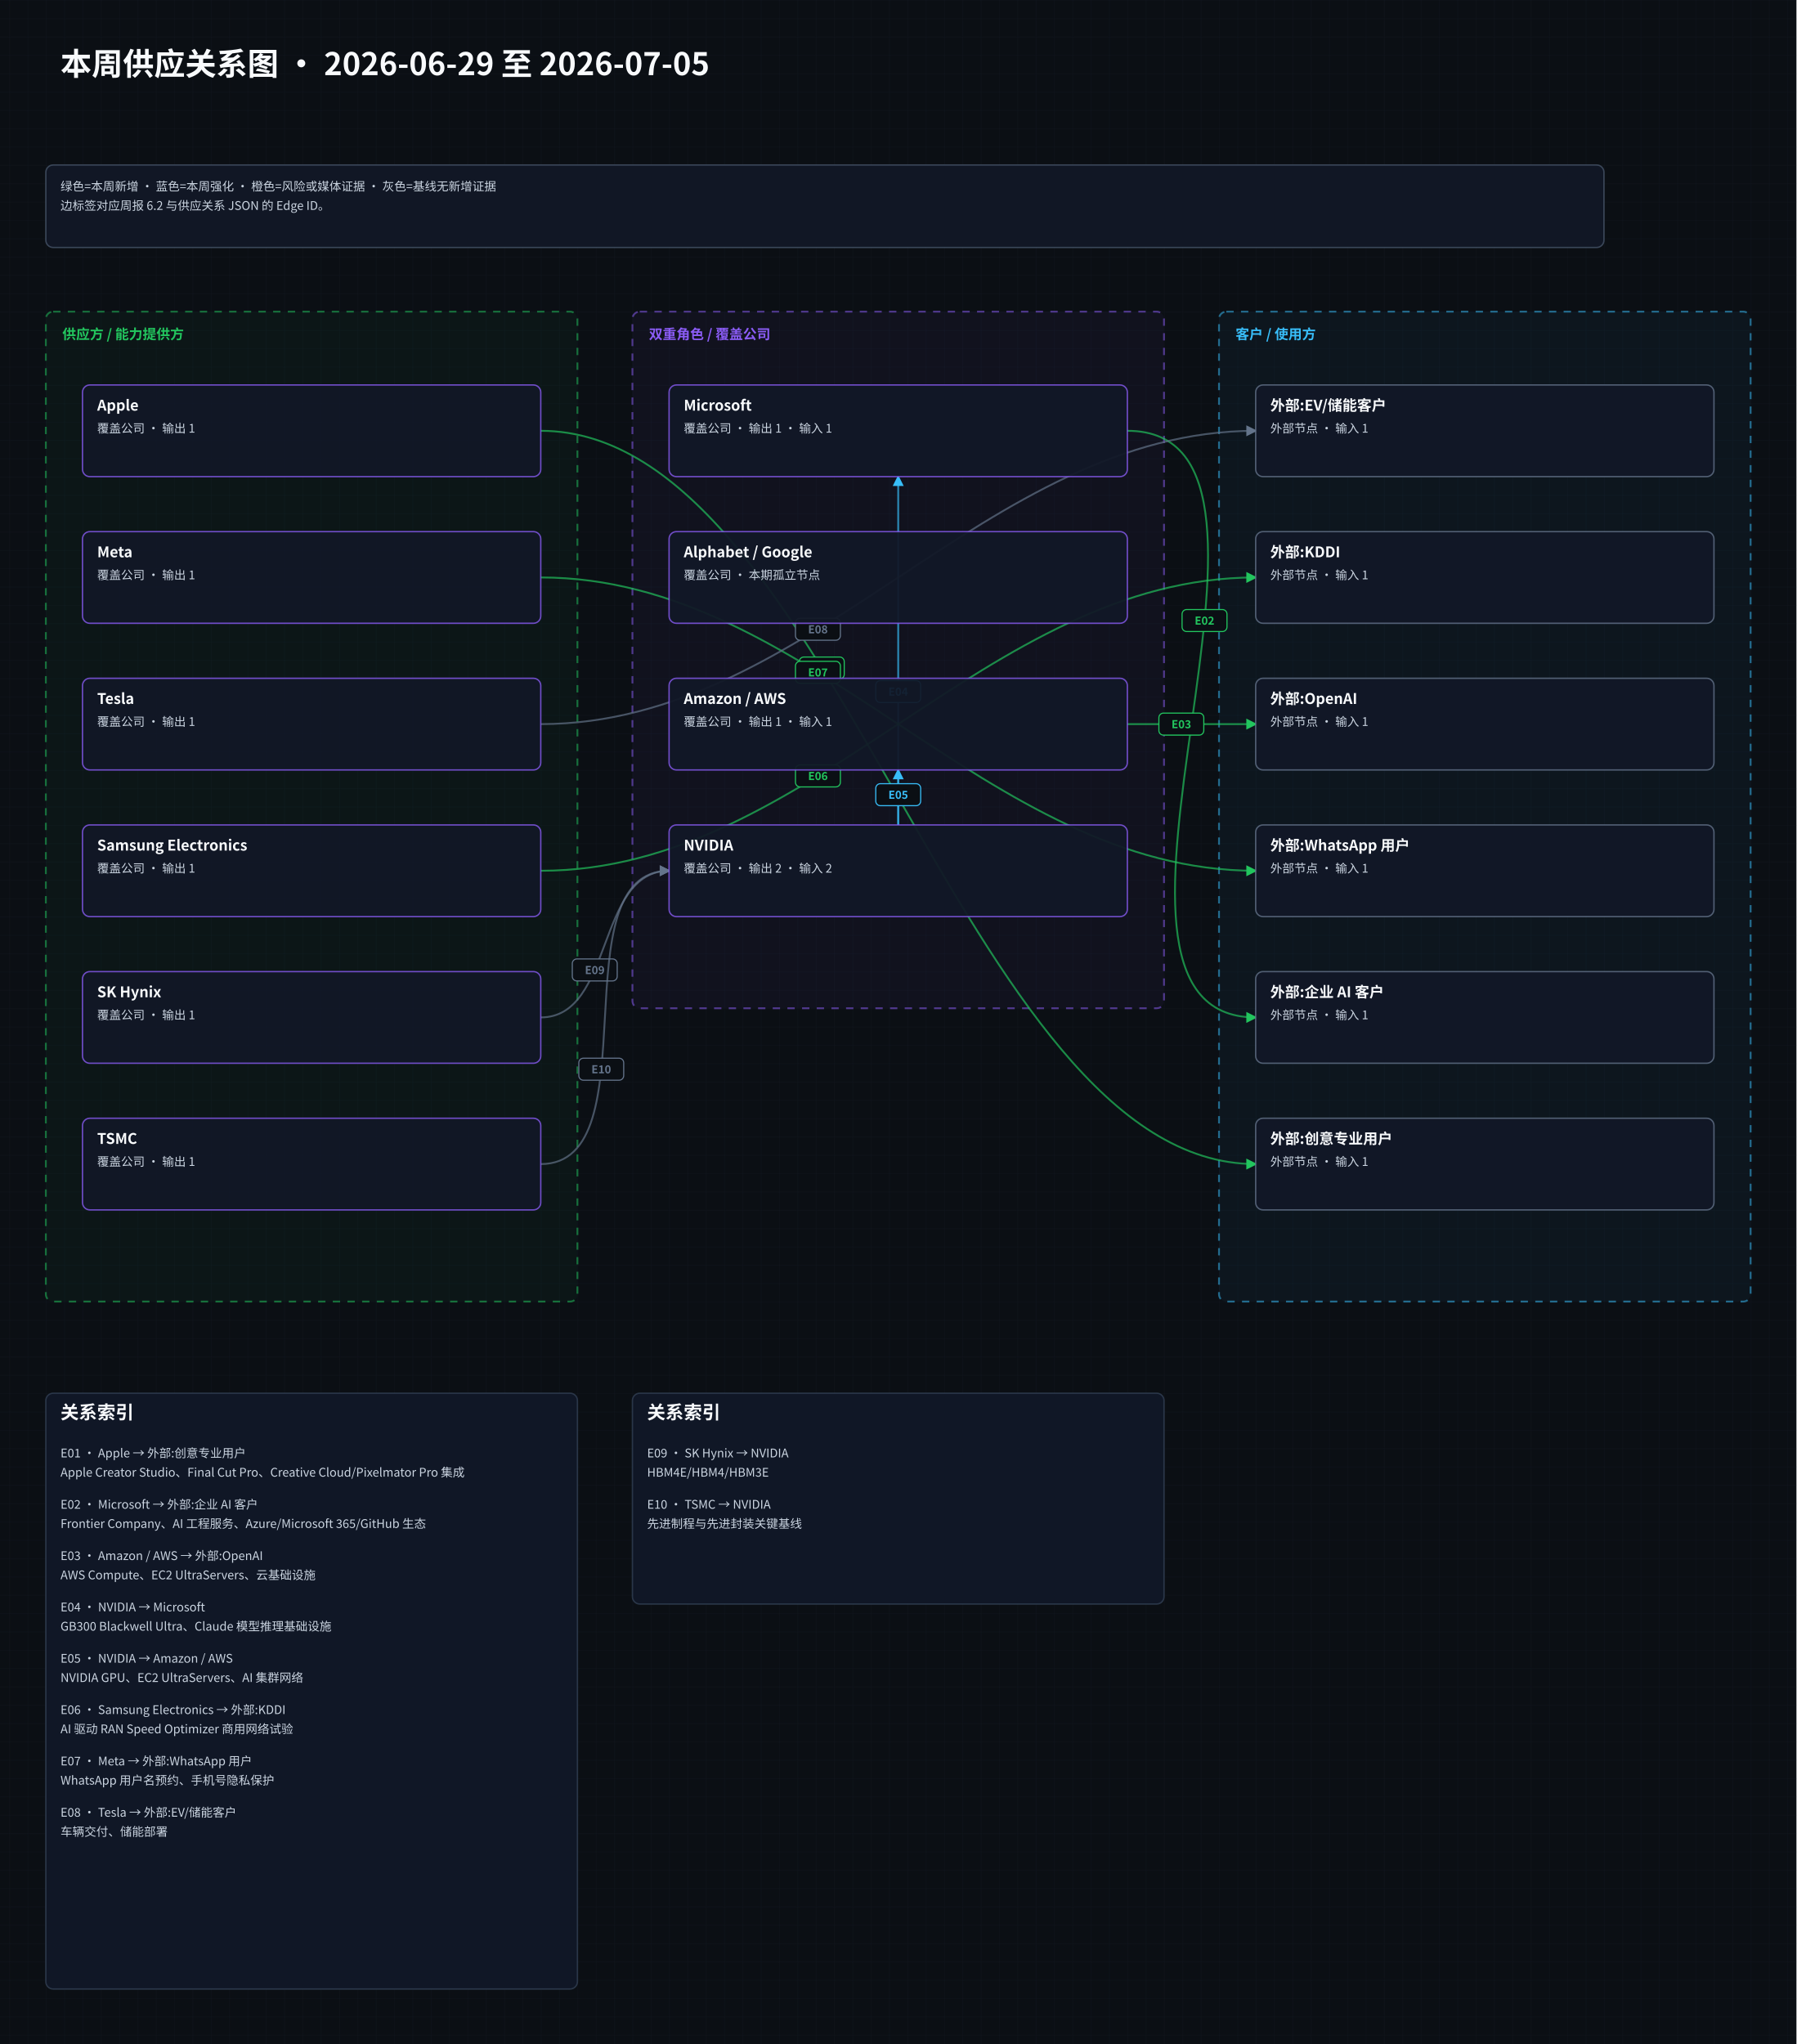
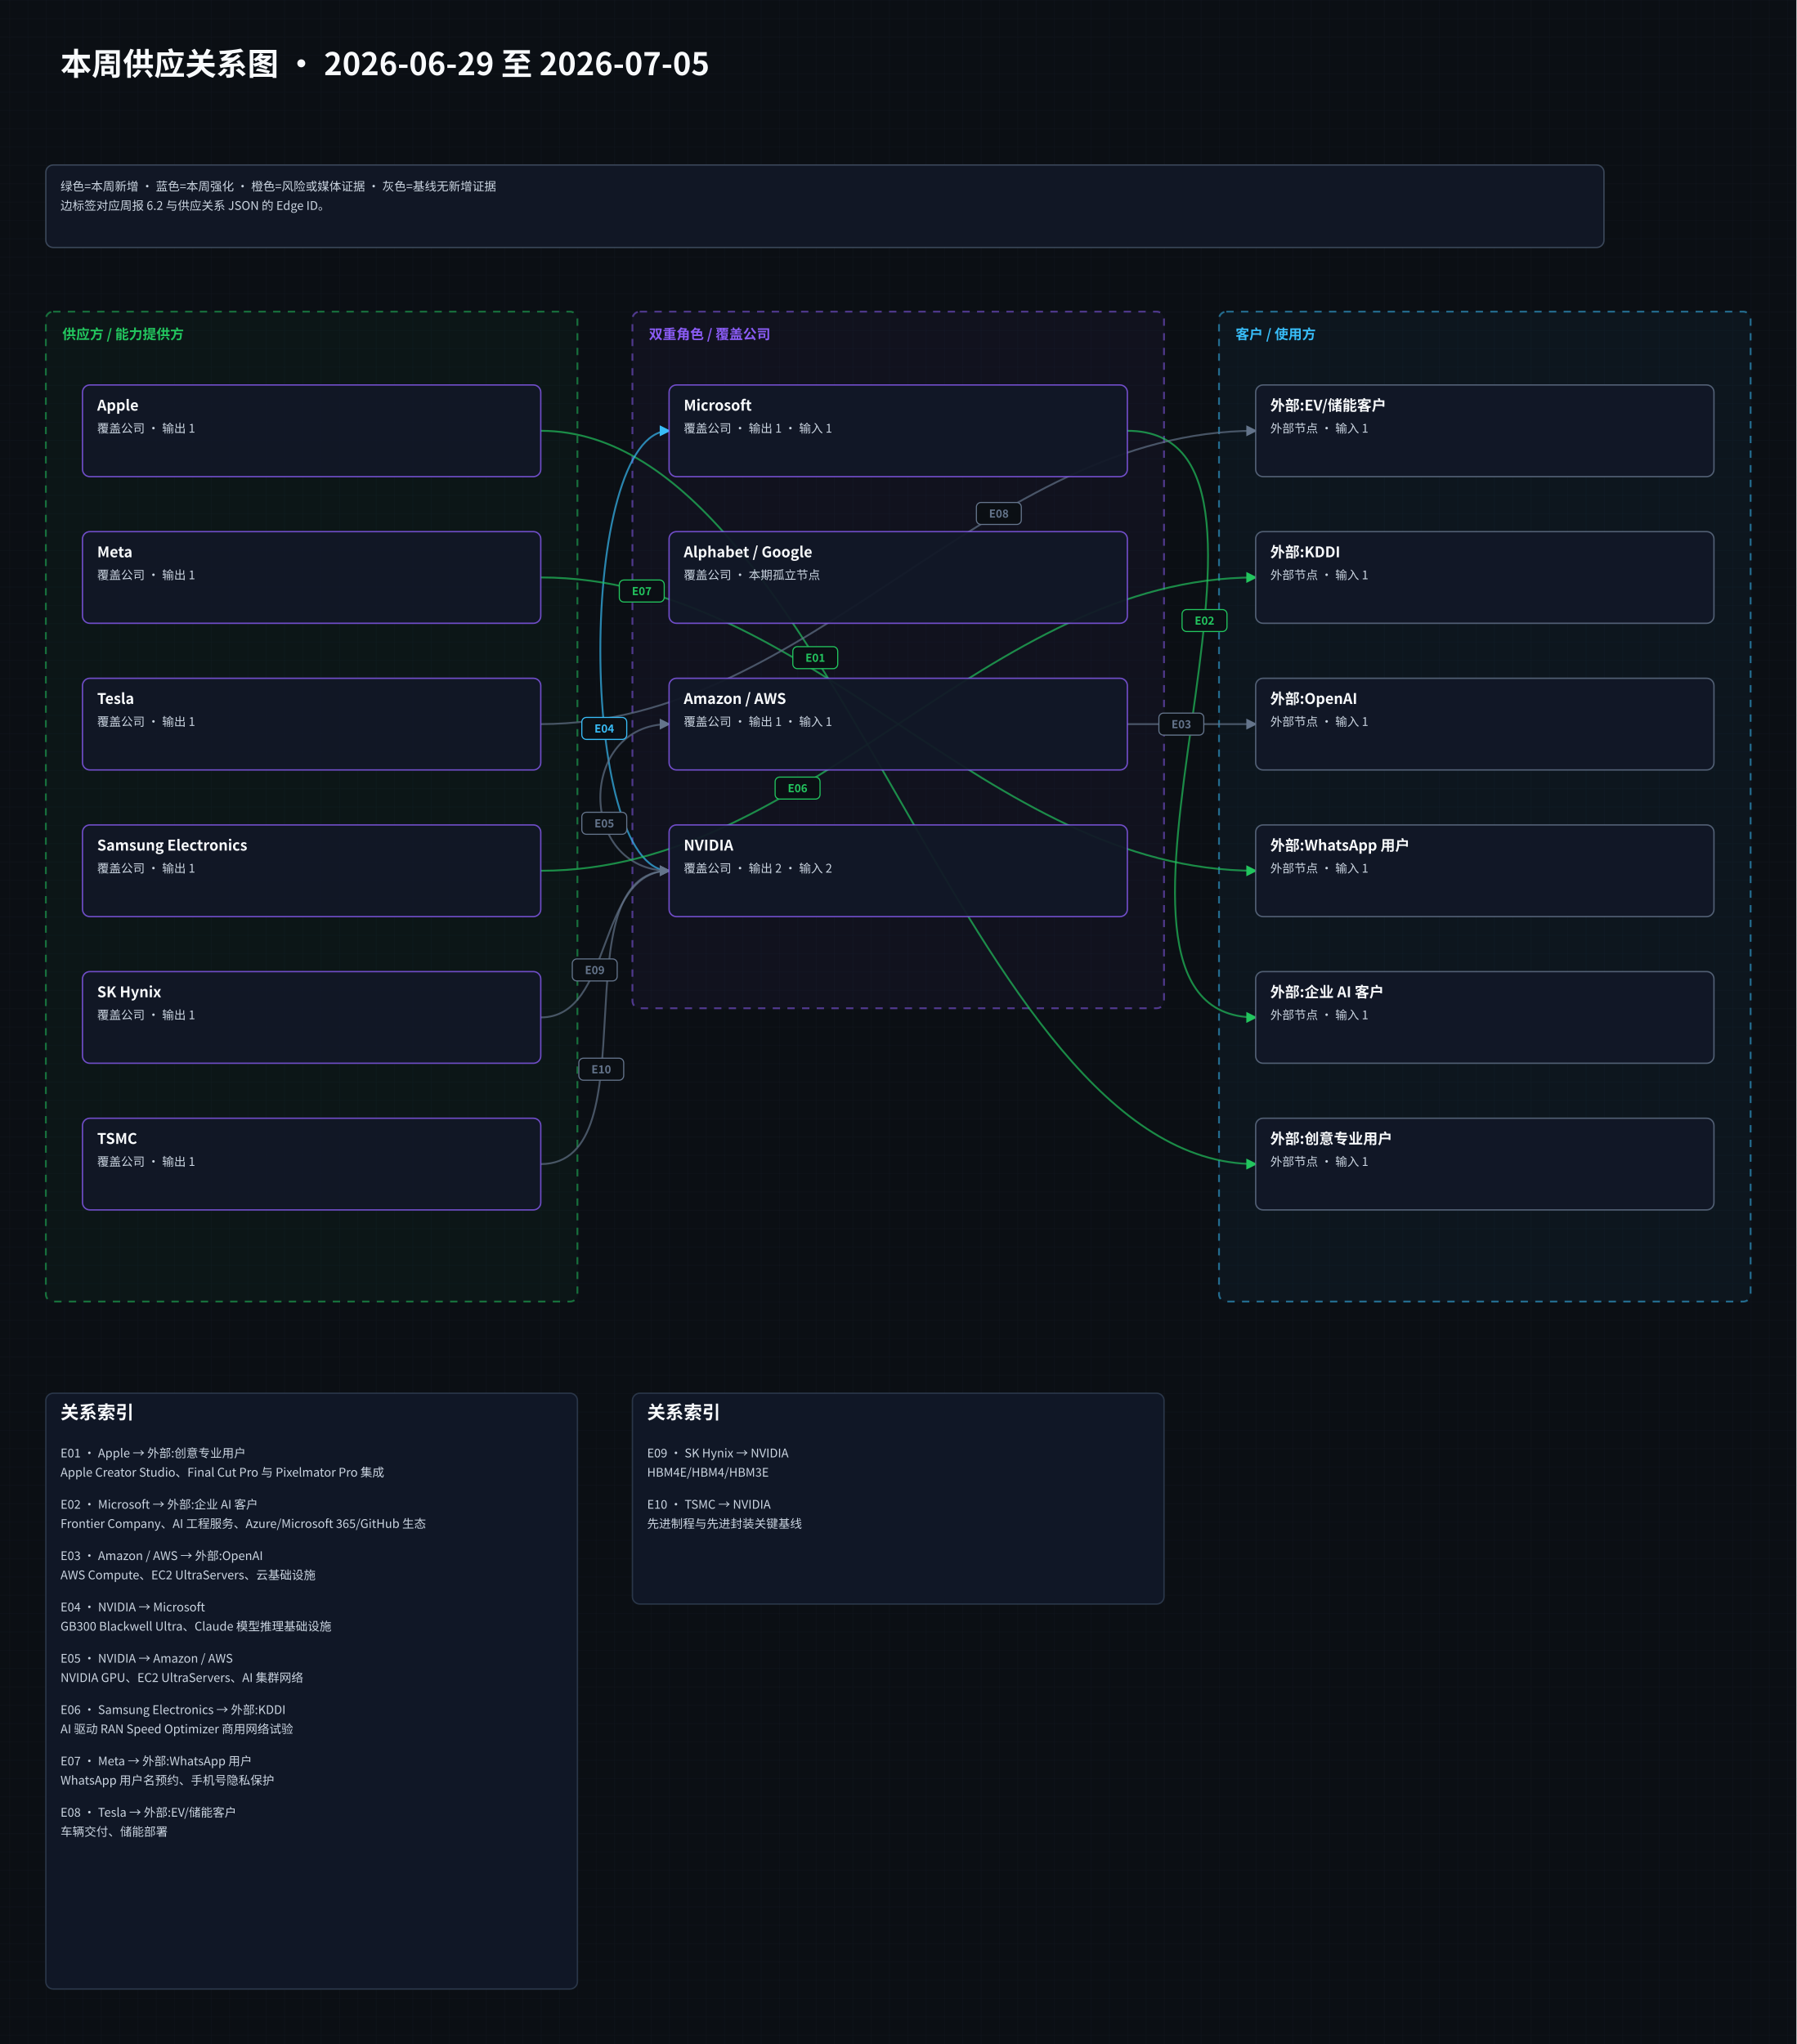
<svg xmlns="http://www.w3.org/2000/svg" width="1960" height="2230" viewBox="30 -20 1960 2230">
  <defs>
    <pattern id="grid" width="20" height="20" patternUnits="userSpaceOnUse">
      <path d="M 20 0 L 0 0 0 20" fill="none" stroke="#1e293b" stroke-width="0.6" stroke-opacity="0.38" />
    </pattern>
    <marker id="arrow-06bcfa879942a99a" viewBox="0 0 10 10" refX="8.5" refY="5" markerWidth="6" markerHeight="6" orient="auto-start-reverse">
      <path d="M 0 0 L 10 5 L 0 10 z" fill="#22c55e" />
    </marker>
    <marker id="arrow-2ef3b12970f9d637" viewBox="0 0 10 10" refX="8.5" refY="5" markerWidth="6" markerHeight="6" orient="auto-start-reverse">
      <path d="M 0 0 L 10 5 L 0 10 z" fill="#38bdf8" />
    </marker>
    <marker id="arrow-75df7b9df85d4777" viewBox="0 0 10 10" refX="8.5" refY="5" markerWidth="6" markerHeight="6" orient="auto-start-reverse">
      <path d="M 0 0 L 10 5 L 0 10 z" fill="#64748b" />
    </marker>
  </defs>
  <rect x="30" y="-20" width="1960" height="2230" fill="#0b0f14" />
  <rect x="30" y="-20" width="1960" height="2230" fill="url(#grid)" />
  <g font-family="-apple-system, BlinkMacSystemFont, PingFang SC, Noto Sans CJK SC, Segoe UI, sans-serif">
    <rect x="80" y="320" width="580" height="1080" rx="8" fill="#22c55e" fill-opacity="0.045" stroke="#22c55e" stroke-opacity="0.52" stroke-width="2" stroke-dasharray="8 8" />
    <text x="98" y="350" font-size="15" font-weight="700" fill="#22c55e">供应方 / 能力提供方</text>
    <rect x="720" y="320" width="580" height="760" rx="8" fill="#8b5cf6" fill-opacity="0.045" stroke="#8b5cf6" stroke-opacity="0.52" stroke-width="2" stroke-dasharray="8 8" />
    <text x="738" y="350" font-size="15" font-weight="700" fill="#8b5cf6">双重角色 / 覆盖公司</text>
    <rect x="1360" y="320" width="580" height="1080" rx="8" fill="#38bdf8" fill-opacity="0.045" stroke="#38bdf8" stroke-opacity="0.52" stroke-width="2" stroke-dasharray="8 8" />
    <text x="1378" y="350" font-size="15" font-weight="700" fill="#38bdf8">客户 / 使用方</text>
    <path d="M 620.0 450.0 C 940.0 450.0, 1080.0 1250.0, 1400.0 1250.0" fill="none" stroke="#22c55e" stroke-width="2" stroke-opacity="0.68" marker-end="url(#arrow-06bcfa879942a99a)" />
-     <rect x="902.1" y="696.8" width="49" height="24" rx="5" fill="#0b0f14" stroke="#22c55e" stroke-width="1.2" />
-     <text x="926.6" y="713.3" text-anchor="middle" font-size="12" font-weight="750" fill="#22c55e">E01</text>
    <path d="M 1260.0 450.0 C 1489.3 450.0, 1170.7 1090.0, 1400.0 1090.0" fill="none" stroke="#22c55e" stroke-width="2" stroke-opacity="0.68" marker-end="url(#arrow-06bcfa879942a99a)" />
-     <rect x="1319.7" y="645.0" width="49" height="24" rx="5" fill="#0b0f14" stroke="#22c55e" stroke-width="1.2" />
-     <text x="1344.2" y="661.5" text-anchor="middle" font-size="12" font-weight="750" fill="#22c55e">E02</text>
-     <path d="M 1260.0 770.0 C 1340.0 770.0, 1320.0 770.0, 1400.0 770.0" fill="none" stroke="#22c55e" stroke-width="2" stroke-opacity="0.68" marker-end="url(#arrow-06bcfa879942a99a)" />
-     <rect x="1294.4" y="758.0" width="49" height="24" rx="5" fill="#0b0f14" stroke="#22c55e" stroke-width="1.2" />
-     <text x="1318.9" y="774.5" text-anchor="middle" font-size="12" font-weight="750" fill="#22c55e">E03</text>
-     <path d="M 1010.0 880.0 C 1010.0 747.0, 1010.0 633.0, 1010.0 500.0" fill="none" stroke="#38bdf8" stroke-width="2" stroke-opacity="0.68" marker-end="url(#arrow-2ef3b12970f9d637)" />
-     <rect x="985.5" y="722.5" width="49" height="24" rx="5" fill="#0b0f14" stroke="#38bdf8" stroke-width="1.2" />
-     <text x="1010.0" y="739.0" text-anchor="middle" font-size="12" font-weight="750" fill="#38bdf8">E04</text>
-     <path d="M 1010.0 880.0 C 1010.0 800.0, 1010.0 900.0, 1010.0 820.0" fill="none" stroke="#38bdf8" stroke-width="2" stroke-opacity="0.68" marker-end="url(#arrow-2ef3b12970f9d637)" />
-     <rect x="985.5" y="835.0" width="49" height="24" rx="5" fill="#0b0f14" stroke="#38bdf8" stroke-width="1.2" />
-     <text x="1010.0" y="851.5" text-anchor="middle" font-size="12" font-weight="750" fill="#38bdf8">E05</text>
+     <path d="M 1260.0 770.0 C 1340.0 770.0, 1320.0 770.0, 1400.0 770.0" fill="none" stroke="#64748b" stroke-width="2" stroke-opacity="0.68" marker-end="url(#arrow-75df7b9df85d4777)" />
+     <path d="M 760.0 930.0 C 660.0 930.0, 660.0 450.0, 760.0 450.0" fill="none" stroke="#38bdf8" stroke-width="2" stroke-opacity="0.68" marker-end="url(#arrow-2ef3b12970f9d637)" />
+     <path d="M 760.0 930.0 C 660.0 930.0, 660.0 770.0, 760.0 770.0" fill="none" stroke="#64748b" stroke-width="2" stroke-opacity="0.68" marker-end="url(#arrow-75df7b9df85d4777)" />
    <path d="M 620.0 930.0 C 915.1 930.0, 1104.9 610.0, 1400.0 610.0" fill="none" stroke="#22c55e" stroke-width="2" stroke-opacity="0.68" marker-end="url(#arrow-06bcfa879942a99a)" />
-     <rect x="897.9" y="814.5" width="49" height="24" rx="5" fill="#0b0f14" stroke="#22c55e" stroke-width="1.2" />
-     <text x="922.4" y="831.0" text-anchor="middle" font-size="12" font-weight="750" fill="#22c55e">E06</text>
    <path d="M 620.0 610.0 C 915.1 610.0, 1104.9 930.0, 1400.0 930.0" fill="none" stroke="#22c55e" stroke-width="2" stroke-opacity="0.68" marker-end="url(#arrow-06bcfa879942a99a)" />
-     <rect x="897.9" y="701.5" width="49" height="24" rx="5" fill="#0b0f14" stroke="#22c55e" stroke-width="1.2" />
-     <text x="922.4" y="718.0" text-anchor="middle" font-size="12" font-weight="750" fill="#22c55e">E07</text>
    <path d="M 620.0 770.0 C 915.1 770.0, 1104.9 450.0, 1400.0 450.0" fill="none" stroke="#64748b" stroke-width="2" stroke-opacity="0.68" marker-end="url(#arrow-75df7b9df85d4777)" />
-     <rect x="897.9" y="654.5" width="49" height="24" rx="5" fill="#0b0f14" stroke="#64748b" stroke-width="1.2" />
-     <text x="922.4" y="671.0" text-anchor="middle" font-size="12" font-weight="750" fill="#64748b">E08</text>
    <path d="M 620.0 1090.0 C 700.0 1090.0, 680.0 930.0, 760.0 930.0" fill="none" stroke="#64748b" stroke-width="2" stroke-opacity="0.68" marker-end="url(#arrow-75df7b9df85d4777)" />
-     <rect x="654.4" y="1026.2" width="49" height="24" rx="5" fill="#0b0f14" stroke="#64748b" stroke-width="1.2" />
-     <text x="678.9" y="1042.7" text-anchor="middle" font-size="12" font-weight="750" fill="#64748b">E09</text>
    <path d="M 620.0 1250.0 C 742.2 1250.0, 637.8 930.0, 760.0 930.0" fill="none" stroke="#64748b" stroke-width="2" stroke-opacity="0.68" marker-end="url(#arrow-75df7b9df85d4777)" />
-     <rect x="661.5" y="1134.5" width="49" height="24" rx="5" fill="#0b0f14" stroke="#64748b" stroke-width="1.2" />
-     <text x="686.0" y="1151.0" text-anchor="middle" font-size="12" font-weight="750" fill="#64748b">E10</text>
    <g>
      <rect x="80" y="20" width="1700" height="90" rx="8" fill="#0b0f14" fill-opacity="0" stroke="#64748b" stroke-opacity="0" stroke-width="1.5" />
      <text x="96" y="62" font-size="34" font-weight="750" fill="#f8fafc">本周供应关系图 · 2026-06-29 至 2026-07-05</text>
    </g>
    <g>
      <rect x="80" y="160" width="1700" height="90" rx="8" fill="#111827" fill-opacity="0.94" stroke="#475569" stroke-opacity="0.78" stroke-width="1.5" />
      <text x="96" y="188" font-size="13" font-weight="500" fill="#cbd5e1">绿色=本周新增 · 蓝色=本周强化 · 橙色=风险或媒体证据 · 灰色=基线无新增证据</text>
      <text x="96" y="209" font-size="13" font-weight="500" fill="#cbd5e1">边标签对应周报 6.2 与供应关系 JSON 的 Edge ID。</text>
    </g>
    <g>
      <rect x="120" y="400" width="500" height="100" rx="8" fill="#111827" fill-opacity="0.94" stroke="#8b5cf6" stroke-opacity="0.78" stroke-width="1.5" />
      <text x="136" y="428" font-size="16" font-weight="750" fill="#f8fafc">Apple</text>
      <text x="136" y="452" font-size="13" font-weight="500" fill="#cbd5e1">覆盖公司 · 输出 1</text>
    </g>
    <g>
      <rect x="120" y="560" width="500" height="100" rx="8" fill="#111827" fill-opacity="0.94" stroke="#8b5cf6" stroke-opacity="0.78" stroke-width="1.5" />
      <text x="136" y="588" font-size="16" font-weight="750" fill="#f8fafc">Meta</text>
      <text x="136" y="612" font-size="13" font-weight="500" fill="#cbd5e1">覆盖公司 · 输出 1</text>
    </g>
    <g>
      <rect x="120" y="720" width="500" height="100" rx="8" fill="#111827" fill-opacity="0.94" stroke="#8b5cf6" stroke-opacity="0.78" stroke-width="1.5" />
      <text x="136" y="748" font-size="16" font-weight="750" fill="#f8fafc">Tesla</text>
      <text x="136" y="772" font-size="13" font-weight="500" fill="#cbd5e1">覆盖公司 · 输出 1</text>
    </g>
    <g>
      <rect x="120" y="880" width="500" height="100" rx="8" fill="#111827" fill-opacity="0.94" stroke="#8b5cf6" stroke-opacity="0.78" stroke-width="1.5" />
      <text x="136" y="908" font-size="16" font-weight="750" fill="#f8fafc">Samsung Electronics</text>
      <text x="136" y="932" font-size="13" font-weight="500" fill="#cbd5e1">覆盖公司 · 输出 1</text>
    </g>
    <g>
      <rect x="120" y="1040" width="500" height="100" rx="8" fill="#111827" fill-opacity="0.94" stroke="#8b5cf6" stroke-opacity="0.78" stroke-width="1.5" />
      <text x="136" y="1068" font-size="16" font-weight="750" fill="#f8fafc">SK Hynix</text>
      <text x="136" y="1092" font-size="13" font-weight="500" fill="#cbd5e1">覆盖公司 · 输出 1</text>
    </g>
    <g>
      <rect x="120" y="1200" width="500" height="100" rx="8" fill="#111827" fill-opacity="0.94" stroke="#8b5cf6" stroke-opacity="0.78" stroke-width="1.5" />
      <text x="136" y="1228" font-size="16" font-weight="750" fill="#f8fafc">TSMC</text>
      <text x="136" y="1252" font-size="13" font-weight="500" fill="#cbd5e1">覆盖公司 · 输出 1</text>
    </g>
    <g>
      <rect x="760" y="400" width="500" height="100" rx="8" fill="#111827" fill-opacity="0.94" stroke="#8b5cf6" stroke-opacity="0.78" stroke-width="1.5" />
      <text x="776" y="428" font-size="16" font-weight="750" fill="#f8fafc">Microsoft</text>
      <text x="776" y="452" font-size="13" font-weight="500" fill="#cbd5e1">覆盖公司 · 输出 1 · 输入 1</text>
    </g>
    <g>
      <rect x="760" y="560" width="500" height="100" rx="8" fill="#111827" fill-opacity="0.94" stroke="#8b5cf6" stroke-opacity="0.78" stroke-width="1.5" />
      <text x="776" y="588" font-size="16" font-weight="750" fill="#f8fafc">Alphabet / Google</text>
      <text x="776" y="612" font-size="13" font-weight="500" fill="#cbd5e1">覆盖公司 · 本期孤立节点</text>
    </g>
    <g>
      <rect x="760" y="720" width="500" height="100" rx="8" fill="#111827" fill-opacity="0.94" stroke="#8b5cf6" stroke-opacity="0.78" stroke-width="1.5" />
      <text x="776" y="748" font-size="16" font-weight="750" fill="#f8fafc">Amazon / AWS</text>
      <text x="776" y="772" font-size="13" font-weight="500" fill="#cbd5e1">覆盖公司 · 输出 1 · 输入 1</text>
    </g>
    <g>
      <rect x="760" y="880" width="500" height="100" rx="8" fill="#111827" fill-opacity="0.94" stroke="#8b5cf6" stroke-opacity="0.78" stroke-width="1.5" />
      <text x="776" y="908" font-size="16" font-weight="750" fill="#f8fafc">NVIDIA</text>
      <text x="776" y="932" font-size="13" font-weight="500" fill="#cbd5e1">覆盖公司 · 输出 2 · 输入 2</text>
    </g>
    <g>
      <rect x="1400" y="400" width="500" height="100" rx="8" fill="#111827" fill-opacity="0.94" stroke="#64748b" stroke-opacity="0.78" stroke-width="1.5" />
      <text x="1416" y="428" font-size="16" font-weight="750" fill="#f8fafc">外部:EV/储能客户</text>
      <text x="1416" y="452" font-size="13" font-weight="500" fill="#cbd5e1">外部节点 · 输入 1</text>
    </g>
    <g>
      <rect x="1400" y="560" width="500" height="100" rx="8" fill="#111827" fill-opacity="0.94" stroke="#64748b" stroke-opacity="0.78" stroke-width="1.5" />
      <text x="1416" y="588" font-size="16" font-weight="750" fill="#f8fafc">外部:KDDI</text>
      <text x="1416" y="612" font-size="13" font-weight="500" fill="#cbd5e1">外部节点 · 输入 1</text>
    </g>
    <g>
      <rect x="1400" y="720" width="500" height="100" rx="8" fill="#111827" fill-opacity="0.94" stroke="#64748b" stroke-opacity="0.78" stroke-width="1.5" />
      <text x="1416" y="748" font-size="16" font-weight="750" fill="#f8fafc">外部:OpenAI</text>
      <text x="1416" y="772" font-size="13" font-weight="500" fill="#cbd5e1">外部节点 · 输入 1</text>
    </g>
    <g>
      <rect x="1400" y="880" width="500" height="100" rx="8" fill="#111827" fill-opacity="0.94" stroke="#64748b" stroke-opacity="0.78" stroke-width="1.5" />
      <text x="1416" y="908" font-size="16" font-weight="750" fill="#f8fafc">外部:WhatsApp 用户</text>
      <text x="1416" y="932" font-size="13" font-weight="500" fill="#cbd5e1">外部节点 · 输入 1</text>
    </g>
    <g>
      <rect x="1400" y="1040" width="500" height="100" rx="8" fill="#111827" fill-opacity="0.94" stroke="#64748b" stroke-opacity="0.78" stroke-width="1.5" />
      <text x="1416" y="1068" font-size="16" font-weight="750" fill="#f8fafc">外部:企业 AI 客户</text>
      <text x="1416" y="1092" font-size="13" font-weight="500" fill="#cbd5e1">外部节点 · 输入 1</text>
    </g>
    <g>
      <rect x="1400" y="1200" width="500" height="100" rx="8" fill="#111827" fill-opacity="0.94" stroke="#64748b" stroke-opacity="0.78" stroke-width="1.5" />
      <text x="1416" y="1228" font-size="16" font-weight="750" fill="#f8fafc">外部:创意专业用户</text>
      <text x="1416" y="1252" font-size="13" font-weight="500" fill="#cbd5e1">外部节点 · 输入 1</text>
    </g>
    <g>
      <rect x="80" y="1500" width="580" height="650" rx="8" fill="#111827" fill-opacity="0.97" stroke="#334155" stroke-opacity="0.78" stroke-width="1.5" />
      <text x="96" y="1528" font-size="20" font-weight="750" fill="#f8fafc">关系索引</text>
      <text x="96" y="1570" font-size="13" font-weight="500" fill="#cbd5e1">E01 · Apple → 外部:创意专业用户</text>
-       <text x="96" y="1591" font-size="13" font-weight="500" fill="#cbd5e1">Apple Creator Studio、Final Cut Pro、Creative Cloud/Pixelmator Pro 集成</text>
+       <text x="96" y="1591" font-size="13" font-weight="500" fill="#cbd5e1">Apple Creator Studio、Final Cut Pro 与 Pixelmator Pro 集成</text>
      <text x="96" y="1626" font-size="13" font-weight="500" fill="#cbd5e1">E02 · Microsoft → 外部:企业 AI 客户</text>
      <text x="96" y="1647" font-size="13" font-weight="500" fill="#cbd5e1">Frontier Company、AI 工程服务、Azure/Microsoft 365/GitHub 生态</text>
      <text x="96" y="1682" font-size="13" font-weight="500" fill="#cbd5e1">E03 · Amazon / AWS → 外部:OpenAI</text>
      <text x="96" y="1703" font-size="13" font-weight="500" fill="#cbd5e1">AWS Compute、EC2 UltraServers、云基础设施</text>
      <text x="96" y="1738" font-size="13" font-weight="500" fill="#cbd5e1">E04 · NVIDIA → Microsoft</text>
      <text x="96" y="1759" font-size="13" font-weight="500" fill="#cbd5e1">GB300 Blackwell Ultra、Claude 模型推理基础设施</text>
      <text x="96" y="1794" font-size="13" font-weight="500" fill="#cbd5e1">E05 · NVIDIA → Amazon / AWS</text>
      <text x="96" y="1815" font-size="13" font-weight="500" fill="#cbd5e1">NVIDIA GPU、EC2 UltraServers、AI 集群网络</text>
      <text x="96" y="1850" font-size="13" font-weight="500" fill="#cbd5e1">E06 · Samsung Electronics → 外部:KDDI</text>
      <text x="96" y="1871" font-size="13" font-weight="500" fill="#cbd5e1">AI 驱动 RAN Speed Optimizer 商用网络试验</text>
      <text x="96" y="1906" font-size="13" font-weight="500" fill="#cbd5e1">E07 · Meta → 外部:WhatsApp 用户</text>
      <text x="96" y="1927" font-size="13" font-weight="500" fill="#cbd5e1">WhatsApp 用户名预约、手机号隐私保护</text>
      <text x="96" y="1962" font-size="13" font-weight="500" fill="#cbd5e1">E08 · Tesla → 外部:EV/储能客户</text>
      <text x="96" y="1983" font-size="13" font-weight="500" fill="#cbd5e1">车辆交付、储能部署</text>
    </g>
    <g>
      <rect x="720" y="1500" width="580" height="230" rx="8" fill="#111827" fill-opacity="0.97" stroke="#334155" stroke-opacity="0.78" stroke-width="1.5" />
      <text x="736" y="1528" font-size="20" font-weight="750" fill="#f8fafc">关系索引</text>
      <text x="736" y="1570" font-size="13" font-weight="500" fill="#cbd5e1">E09 · SK Hynix → NVIDIA</text>
      <text x="736" y="1591" font-size="13" font-weight="500" fill="#cbd5e1">HBM4E/HBM4/HBM3E</text>
      <text x="736" y="1626" font-size="13" font-weight="500" fill="#cbd5e1">E10 · TSMC → NVIDIA</text>
      <text x="736" y="1647" font-size="13" font-weight="500" fill="#cbd5e1">先进制程与先进封装关键基线</text>
    </g>
+     <rect x="895.0" y="685.5" width="49" height="24" rx="5" fill="#0b0f14" stroke="#22c55e" stroke-width="1.2" />
+     <text x="919.5" y="702.0" text-anchor="middle" font-size="12" font-weight="750" fill="#22c55e">E01</text>
+     <rect x="1319.7" y="645.0" width="49" height="24" rx="5" fill="#0b0f14" stroke="#22c55e" stroke-width="1.2" />
+     <text x="1344.2" y="661.5" text-anchor="middle" font-size="12" font-weight="750" fill="#22c55e">E02</text>
+     <rect x="1294.4" y="758.0" width="49" height="24" rx="5" fill="#0b0f14" stroke="#64748b" stroke-width="1.2" />
+     <text x="1318.9" y="774.5" text-anchor="middle" font-size="12" font-weight="750" fill="#64748b">E03</text>
+     <rect x="664.8" y="762.7" width="49" height="24" rx="5" fill="#0b0f14" stroke="#38bdf8" stroke-width="1.2" />
+     <text x="689.3" y="779.2" text-anchor="middle" font-size="12" font-weight="750" fill="#38bdf8">E04</text>
+     <rect x="664.8" y="866.2" width="49" height="24" rx="5" fill="#0b0f14" stroke="#64748b" stroke-width="1.2" />
+     <text x="689.3" y="882.7" text-anchor="middle" font-size="12" font-weight="750" fill="#64748b">E05</text>
+     <rect x="875.7" y="827.8" width="49" height="24" rx="5" fill="#0b0f14" stroke="#22c55e" stroke-width="1.2" />
+     <text x="900.2" y="844.3" text-anchor="middle" font-size="12" font-weight="750" fill="#22c55e">E06</text>
+     <rect x="705.7" y="612.8" width="49" height="24" rx="5" fill="#0b0f14" stroke="#22c55e" stroke-width="1.2" />
+     <text x="730.2" y="629.3" text-anchor="middle" font-size="12" font-weight="750" fill="#22c55e">E07</text>
+     <rect x="1095.3" y="528.2" width="49" height="24" rx="5" fill="#0b0f14" stroke="#64748b" stroke-width="1.2" />
+     <text x="1119.8" y="544.7" text-anchor="middle" font-size="12" font-weight="750" fill="#64748b">E08</text>
+     <rect x="654.4" y="1026.2" width="49" height="24" rx="5" fill="#0b0f14" stroke="#64748b" stroke-width="1.2" />
+     <text x="678.9" y="1042.7" text-anchor="middle" font-size="12" font-weight="750" fill="#64748b">E09</text>
+     <rect x="661.5" y="1134.5" width="49" height="24" rx="5" fill="#0b0f14" stroke="#64748b" stroke-width="1.2" />
+     <text x="686.0" y="1151.0" text-anchor="middle" font-size="12" font-weight="750" fill="#64748b">E10</text>
  </g>
</svg>
